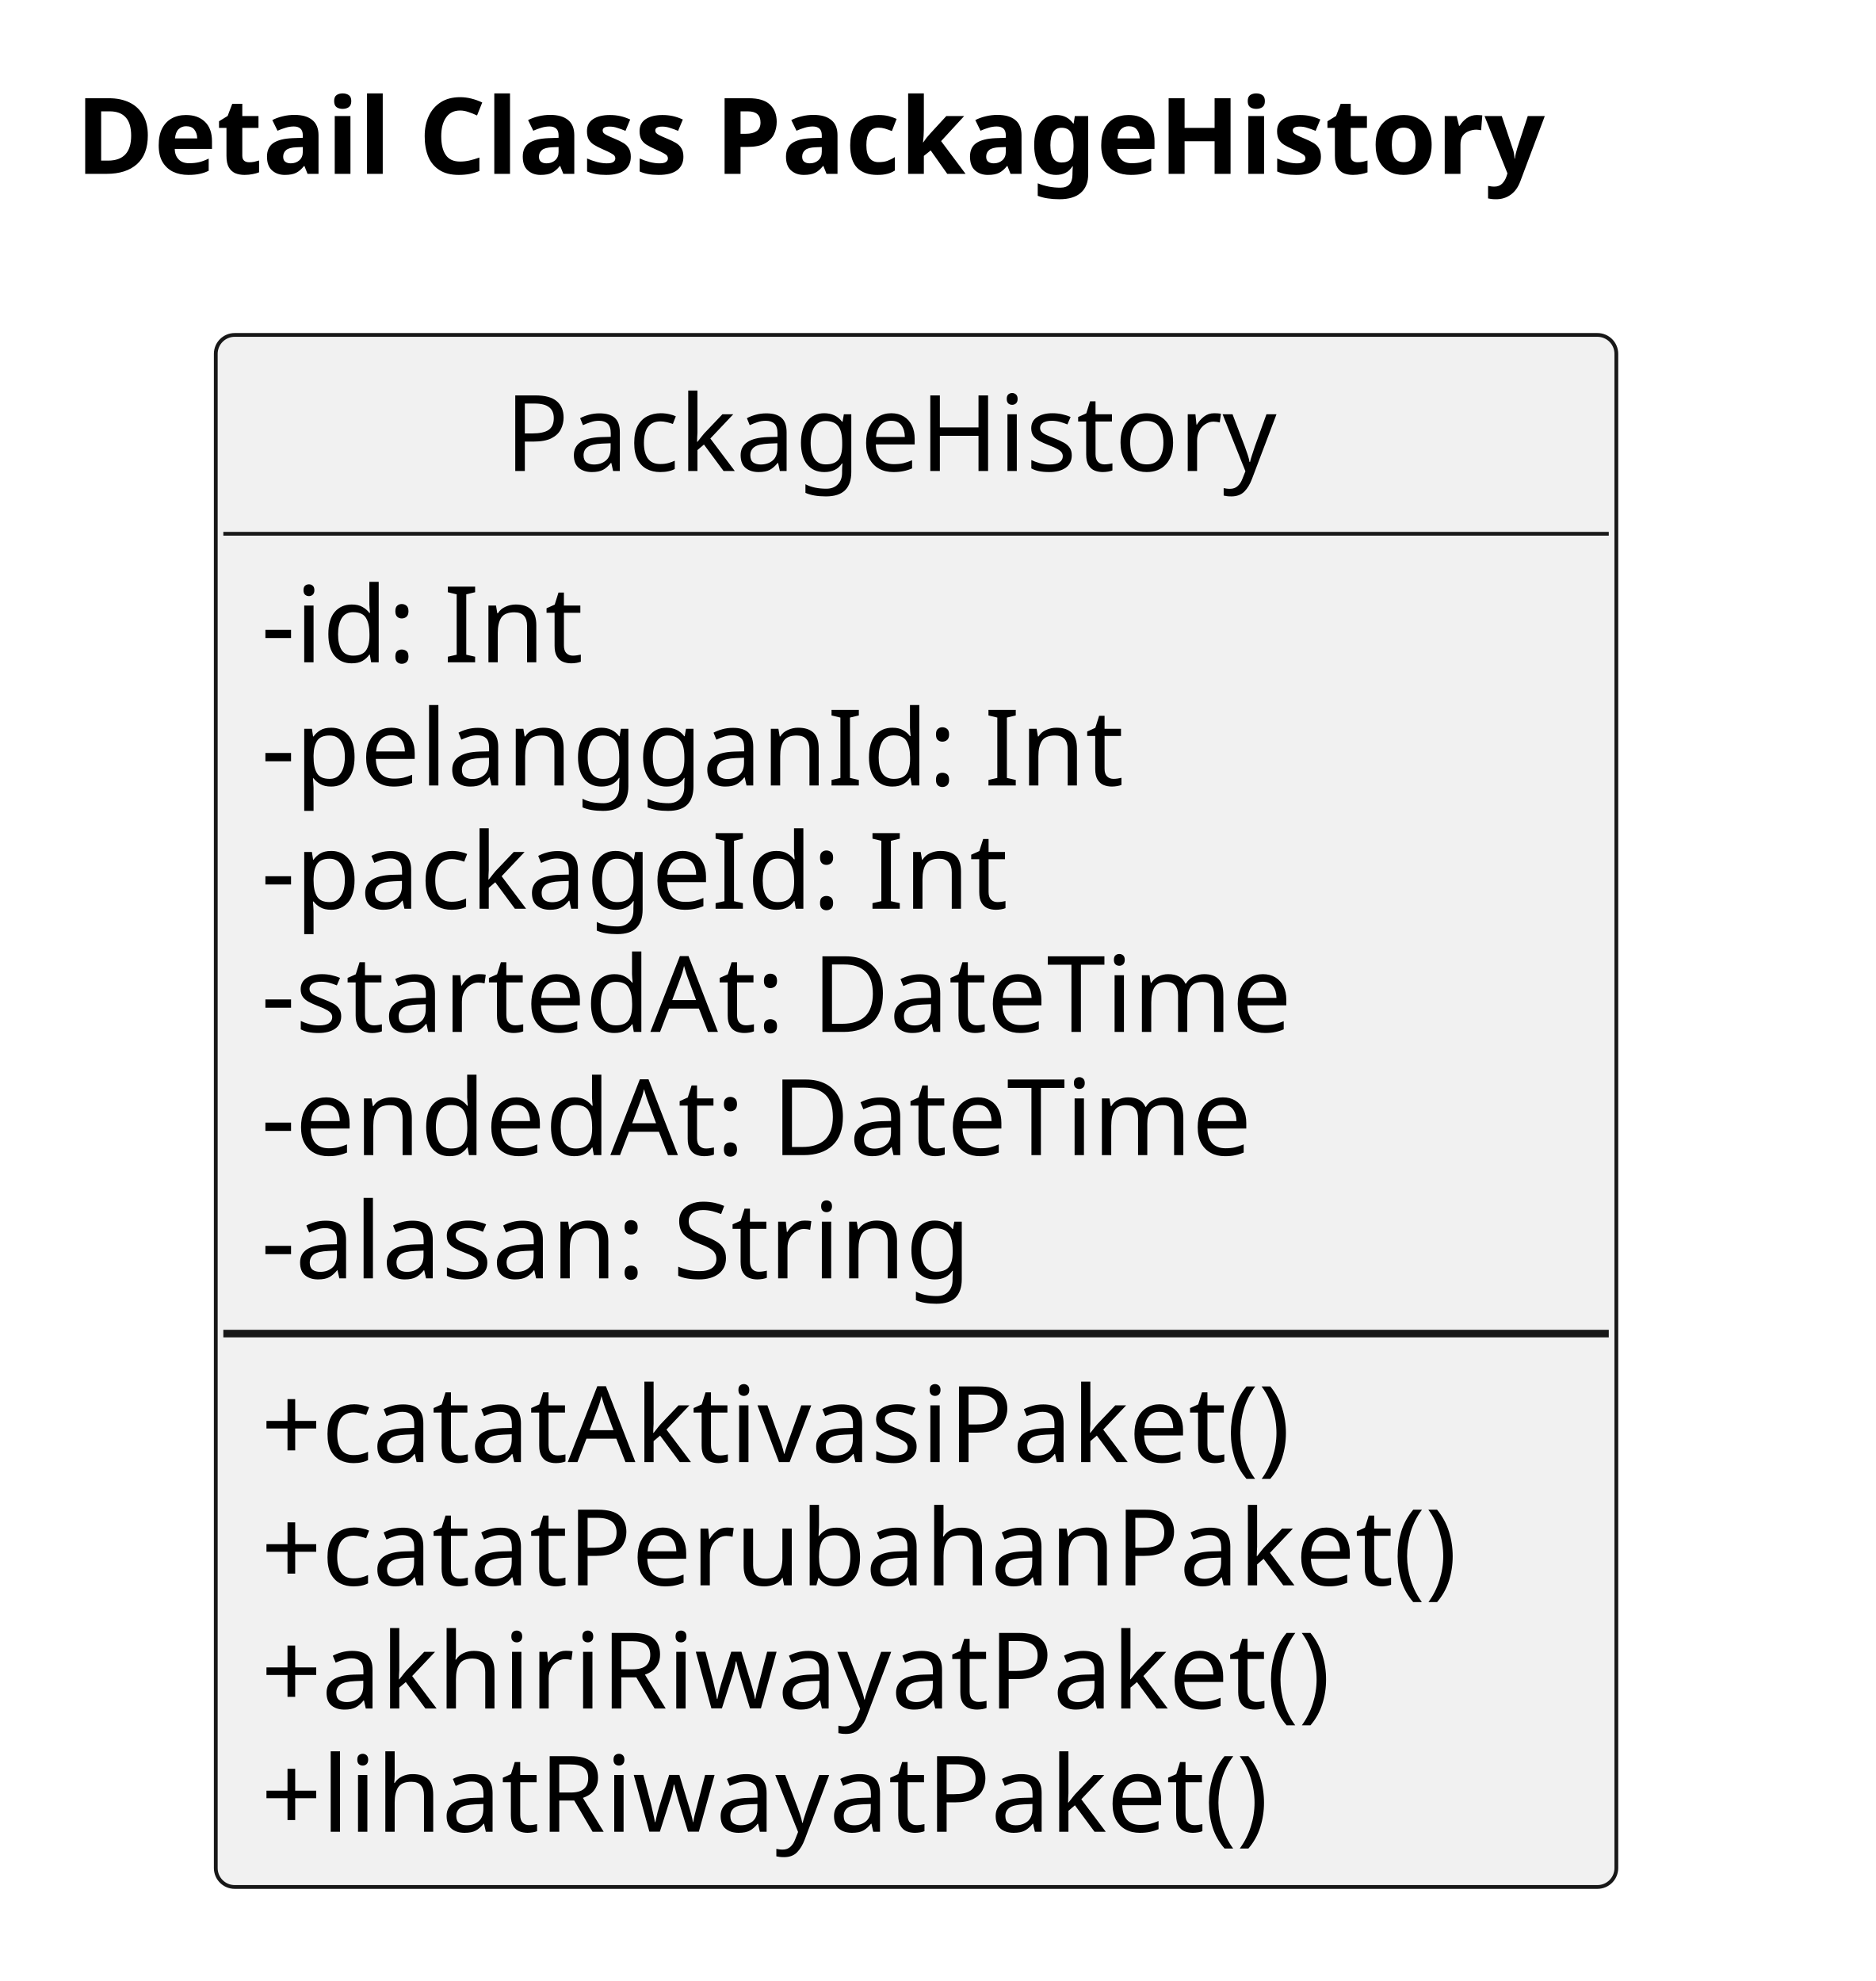
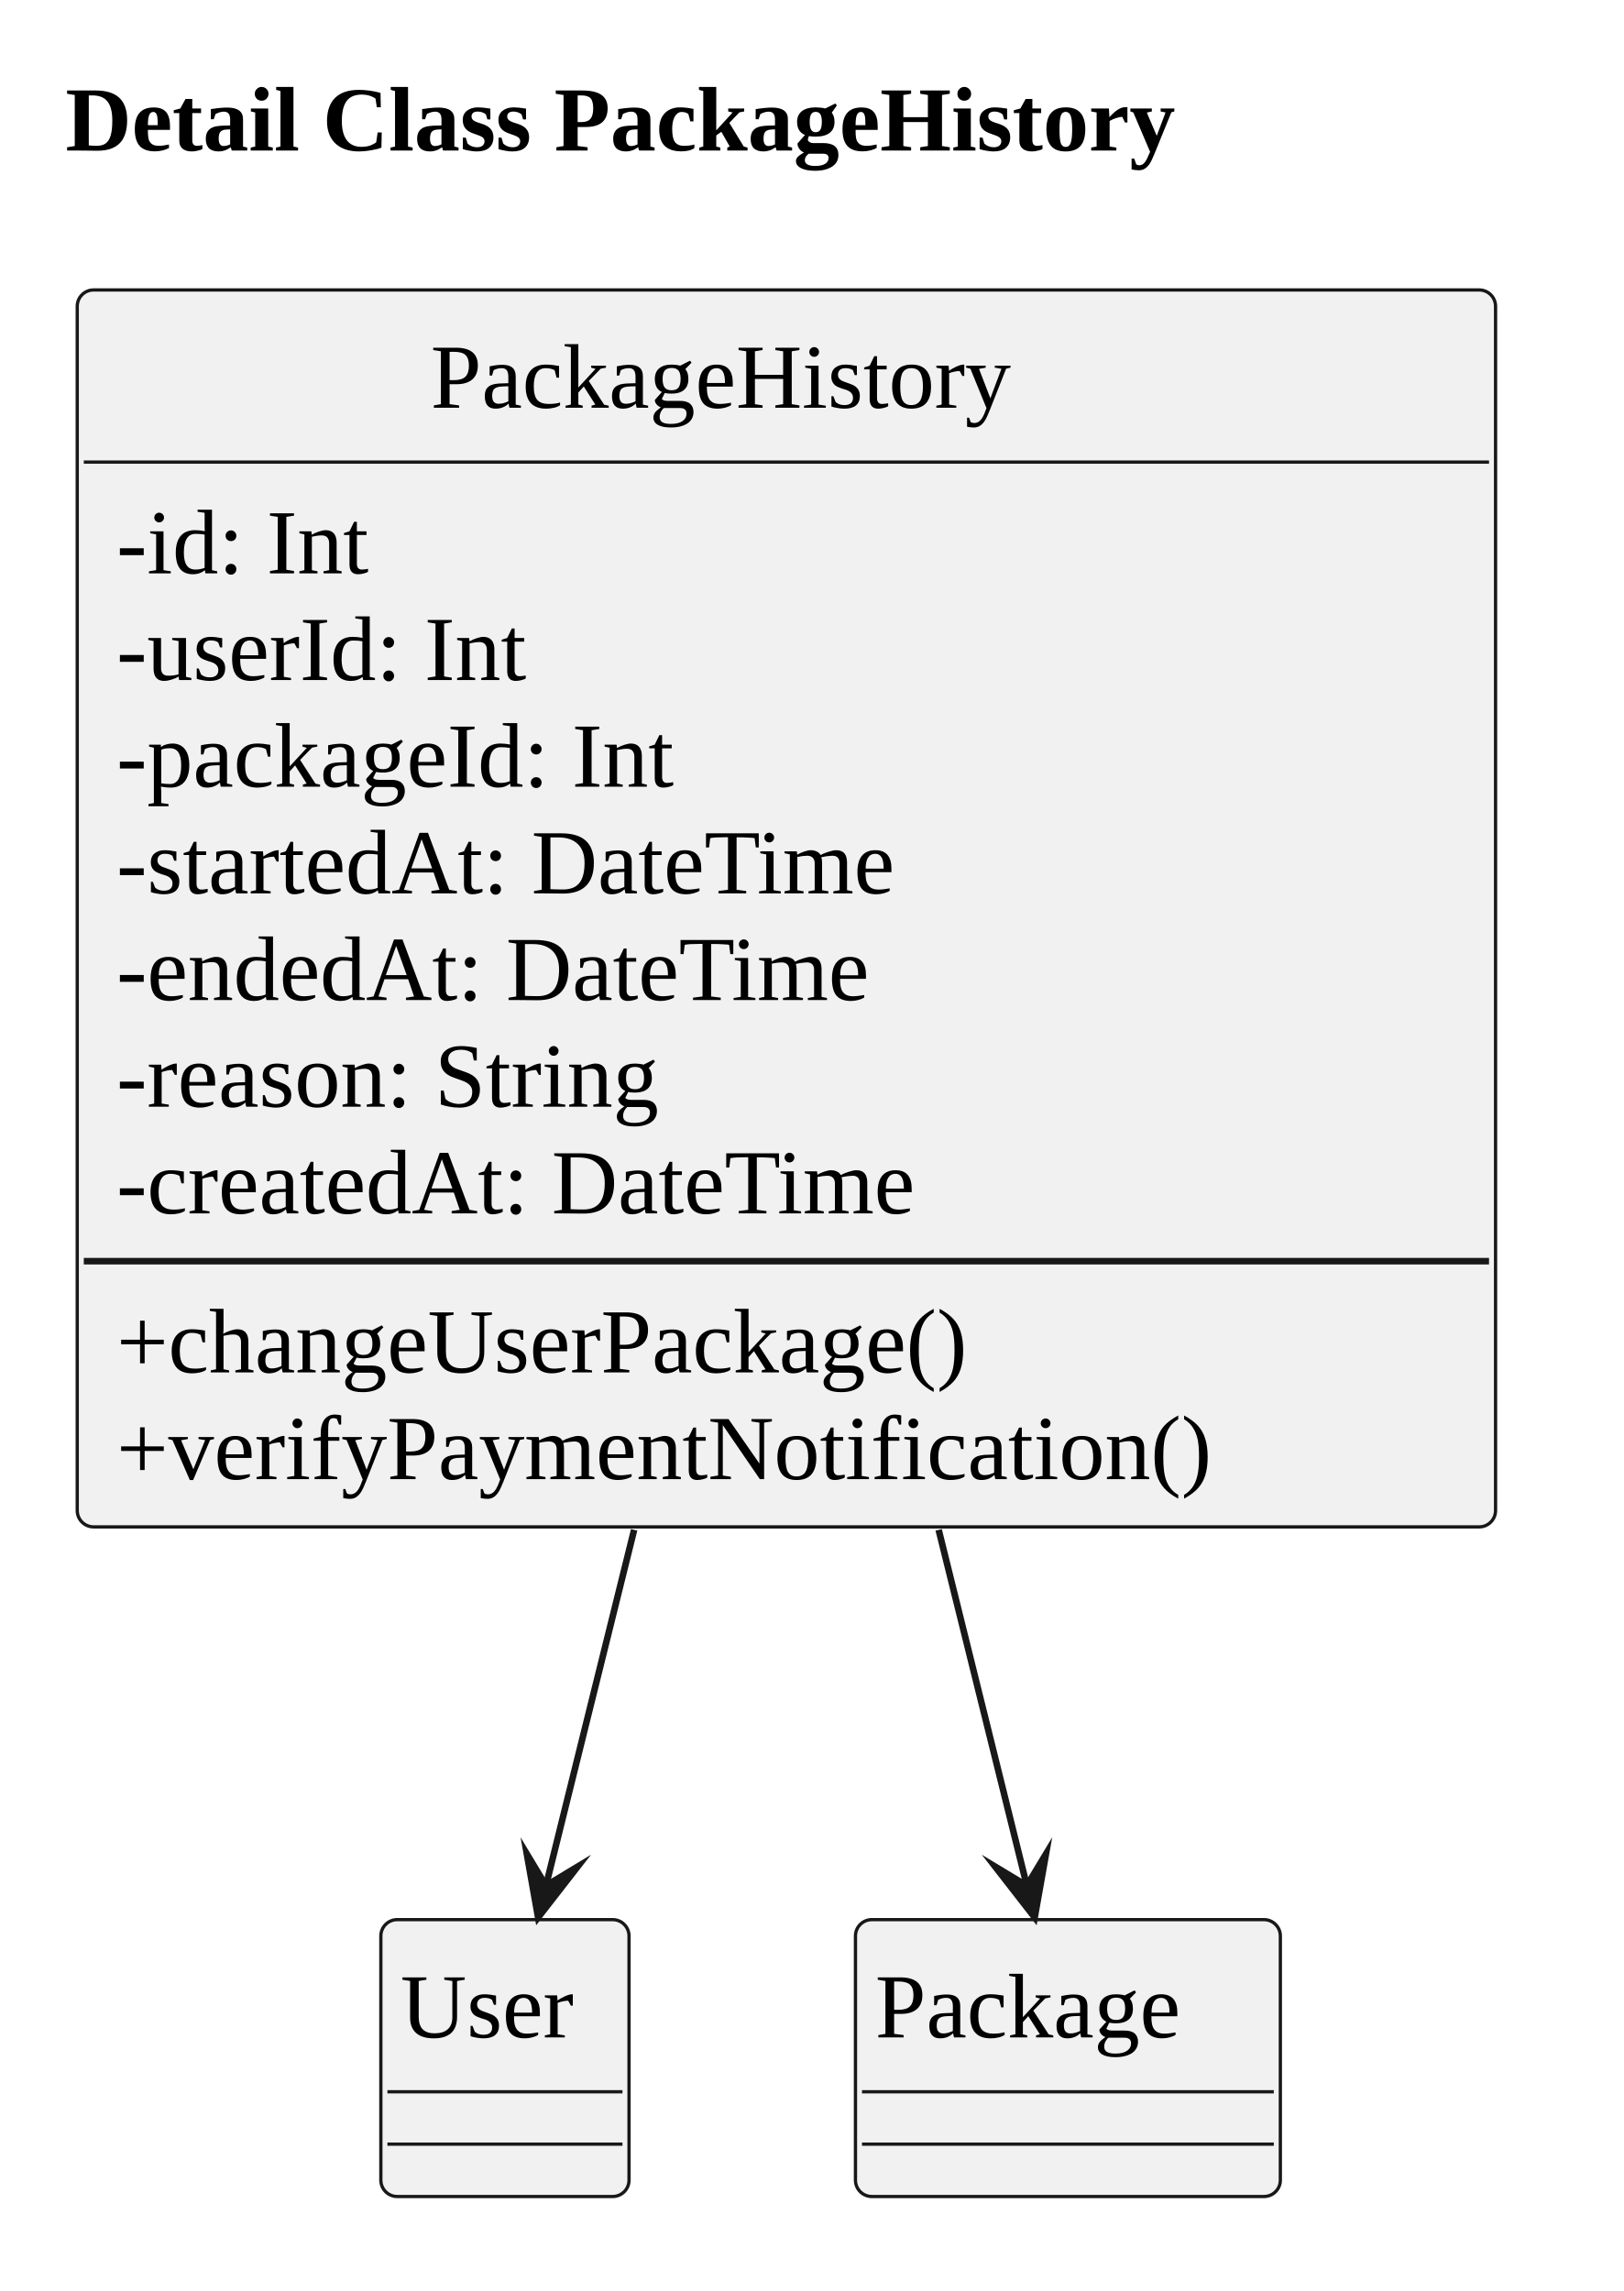
- <svg xmlns="http://www.w3.org/2000/svg" contentStyleType="text/css" data-diagram-type="CLASS" height="262px" preserveAspectRatio="none" style="width:248px;height:262px;background:#FFFFFF;" version="1.1" viewBox="0 0 248 262" width="248px" zoomAndPan="magnify">
+ <svg xmlns="http://www.w3.org/2000/svg" version="1.1" data-diagram-type="CLASS" style="width:248px;height:350px;background:#FFFFFF;" width="248px" height="350px" viewBox="0 0 248 350" zoomAndPan="magnify" preserveAspectRatio="none" contentStyleType="text/css">
  <defs />
  <g>
    <g class="title" data-source-line="1">
-       <text fill="#000000" font-family="sans-serif" font-size="14" font-weight="700" lengthAdjust="spacing" textLength="221.259" x="10" y="22.995">Detail Class PackageHistory</text>
+       <text x="10" y="22.995" fill="#000000" font-size="14" lengthAdjust="spacing" textLength="221.259" font-weight="700" font-family="'Times New Roman'">Detail Class PackageHistory</text>
    </g>
-     <g class="entity" data-qualified-name="PackageHistory" data-source-line="6" id="ent0002">
-       <rect fill="#F1F1F1" height="205.266" rx="2.5" ry="2.5" style="stroke:#181818;stroke-width:0.5;" width="185.195" x="28.532" y="44.297" />
-       <text fill="#000000" font-family="sans-serif" font-size="14" lengthAdjust="spacing" textLength="108.712" x="66.773" y="62.292">PackageHistory</text>
-       <line style="stroke:#181818;stroke-width:0.5;" x1="29.532" x2="212.727" y1="70.594" y2="70.594" />
-       <text fill="#000000" font-family="sans-serif" font-size="14" lengthAdjust="spacing" textLength="45.486" x="34.532" y="87.589">-id: Int</text>
-       <text fill="#000000" font-family="sans-serif" font-size="14" lengthAdjust="spacing" textLength="119.793" x="34.532" y="103.886">-pelangganId: Int</text>
-       <text fill="#000000" font-family="sans-serif" font-size="14" lengthAdjust="spacing" textLength="105.075" x="34.532" y="120.183">-packageId: Int</text>
-       <text fill="#000000" font-family="sans-serif" font-size="14" lengthAdjust="spacing" textLength="147.547" x="34.532" y="136.48">-startedAt: DateTime</text>
-       <text fill="#000000" font-family="sans-serif" font-size="14" lengthAdjust="spacing" textLength="141.312" x="34.532" y="152.776">-endedAt: DateTime</text>
-       <text fill="#000000" font-family="sans-serif" font-size="14" lengthAdjust="spacing" textLength="101.794" x="34.532" y="169.073">-alasan: String</text>
-       <line style="stroke:#181818;stroke-width:1;" x1="29.532" x2="212.727" y1="176.375" y2="176.375" />
-       <text fill="#000000" font-family="sans-serif" font-size="14" lengthAdjust="spacing" textLength="152.831" x="34.532" y="193.37">+catatAktivasiPaket()</text>
-       <text fill="#000000" font-family="sans-serif" font-size="14" lengthAdjust="spacing" textLength="173.195" x="34.532" y="209.667">+catatPerubahanPaket()</text>
-       <text fill="#000000" font-family="sans-serif" font-size="14" lengthAdjust="spacing" textLength="156.981" x="34.532" y="225.964">+akhiriRiwayatPaket()</text>
-       <text fill="#000000" font-family="sans-serif" font-size="14" lengthAdjust="spacing" textLength="148.606" x="34.532" y="242.261">+lihatRiwayatPaket()</text>
+     <g class="entity" data-qualified-name="PackageHistory" id="ent0001" data-source-line="8">
+       <rect x="11.799" y="44.297" width="216.661" height="188.969" fill="#F1F1F1" style="stroke:#181818;stroke-width:0.5;" rx="2.5" ry="2.5" />
+       <text x="65.773" y="62.292" fill="#000000" font-size="14" lengthAdjust="spacing" textLength="108.712" font-family="'Times New Roman'">PackageHistory</text>
+       <line x1="12.799" y1="70.594" x2="227.46" y2="70.594" style="stroke:#181818;stroke-width:0.5;" />
+       <text x="17.799" y="87.589" fill="#000000" font-size="14" lengthAdjust="spacing" textLength="45.486" font-family="'Times New Roman'">-id: Int</text>
+       <text x="17.799" y="103.886" fill="#000000" font-size="14" lengthAdjust="spacing" textLength="76.262" font-family="'Times New Roman'">-userId: Int</text>
+       <text x="17.799" y="120.183" fill="#000000" font-size="14" lengthAdjust="spacing" textLength="105.075" font-family="'Times New Roman'">-packageId: Int</text>
+       <text x="17.799" y="136.48" fill="#000000" font-size="14" lengthAdjust="spacing" textLength="147.547" font-family="'Times New Roman'">-startedAt: DateTime</text>
+       <text x="17.799" y="152.776" fill="#000000" font-size="14" lengthAdjust="spacing" textLength="141.312" font-family="'Times New Roman'">-endedAt: DateTime</text>
+       <text x="17.799" y="169.073" fill="#000000" font-size="14" lengthAdjust="spacing" textLength="103.681" font-family="'Times New Roman'">-reason: String</text>
+       <text x="17.799" y="185.37" fill="#000000" font-size="14" lengthAdjust="spacing" textLength="151.074" font-family="'Times New Roman'">-createdAt: DateTime</text>
+       <line x1="12.799" y1="192.672" x2="227.46" y2="192.672" style="stroke:#181818;stroke-width:1;" />
+       <text x="17.799" y="209.667" fill="#000000" font-size="14" lengthAdjust="spacing" textLength="164.992" font-family="'Times New Roman'">+changeUserPackage()</text>
+       <text x="17.799" y="225.964" fill="#000000" font-size="14" lengthAdjust="spacing" textLength="204.661" font-family="'Times New Roman'">+verifyPaymentNotification()</text>
+     </g>
+     <g class="entity" data-qualified-name="User" id="ent0002" data-source-line="21">
+       <rect x="58.179" y="293.267" width="37.91" height="42.297" fill="#F1F1F1" style="stroke:#181818;stroke-width:0.5;" rx="2.5" ry="2.5" />
+       <text x="61.179" y="311.262" fill="#000000" font-size="14" lengthAdjust="spacing" textLength="31.91" font-family="'Times New Roman'">User</text>
+       <line x1="59.179" y1="319.564" x2="95.089" y2="319.564" style="stroke:#181818;stroke-width:0.5;" />
+       <line x1="59.179" y1="327.564" x2="95.089" y2="327.564" style="stroke:#181818;stroke-width:0.5;" />
+     </g>
+     <g class="entity" data-qualified-name="Package" id="ent0004" data-source-line="22">
+       <rect x="130.679" y="293.267" width="64.905" height="42.297" fill="#F1F1F1" style="stroke:#181818;stroke-width:0.5;" rx="2.5" ry="2.5" />
+       <text x="133.679" y="311.262" fill="#000000" font-size="14" lengthAdjust="spacing" textLength="58.905" font-family="'Times New Roman'">Package</text>
+       <line x1="131.679" y1="319.564" x2="194.584" y2="319.564" style="stroke:#181818;stroke-width:0.5;" />
+       <line x1="131.679" y1="327.564" x2="194.584" y2="327.564" style="stroke:#181818;stroke-width:0.5;" />
+     </g>
+     <g class="link" data-entity-1="ent0001" data-entity-2="ent0002" id="lnk3" data-source-line="21" data-link-type="dependency">
+       <path d="M96.869,233.717 C91.329,256.087 87.14,272.973 83.4,288.083" style="stroke:#181818;stroke-width:1;" fill="none" id="PackageHistory-to-User" codeLine="21" />
+       <polygon points="82.199,292.937,88.244,285.162,83.4,288.083,80.478,283.239,82.199,292.937" fill="#181818" style="stroke:#181818;stroke-width:1;stroke-linejoin:miter;stroke-miterlimit:10;" />
+     </g>
+     <g class="link" data-entity-1="ent0001" data-entity-2="ent0004" id="lnk5" data-source-line="22" data-link-type="dependency">
+       <path d="M143.389,233.717 C148.929,256.087 153.118,272.973 156.857,288.083" style="stroke:#181818;stroke-width:1;" fill="none" id="PackageHistory-to-Package" codeLine="22" />
+       <polygon points="158.059,292.937,159.779,283.239,156.857,288.083,152.014,285.162,158.059,292.937" fill="#181818" style="stroke:#181818;stroke-width:1;stroke-linejoin:miter;stroke-miterlimit:10;" />
    </g>
  </g>
</svg>
